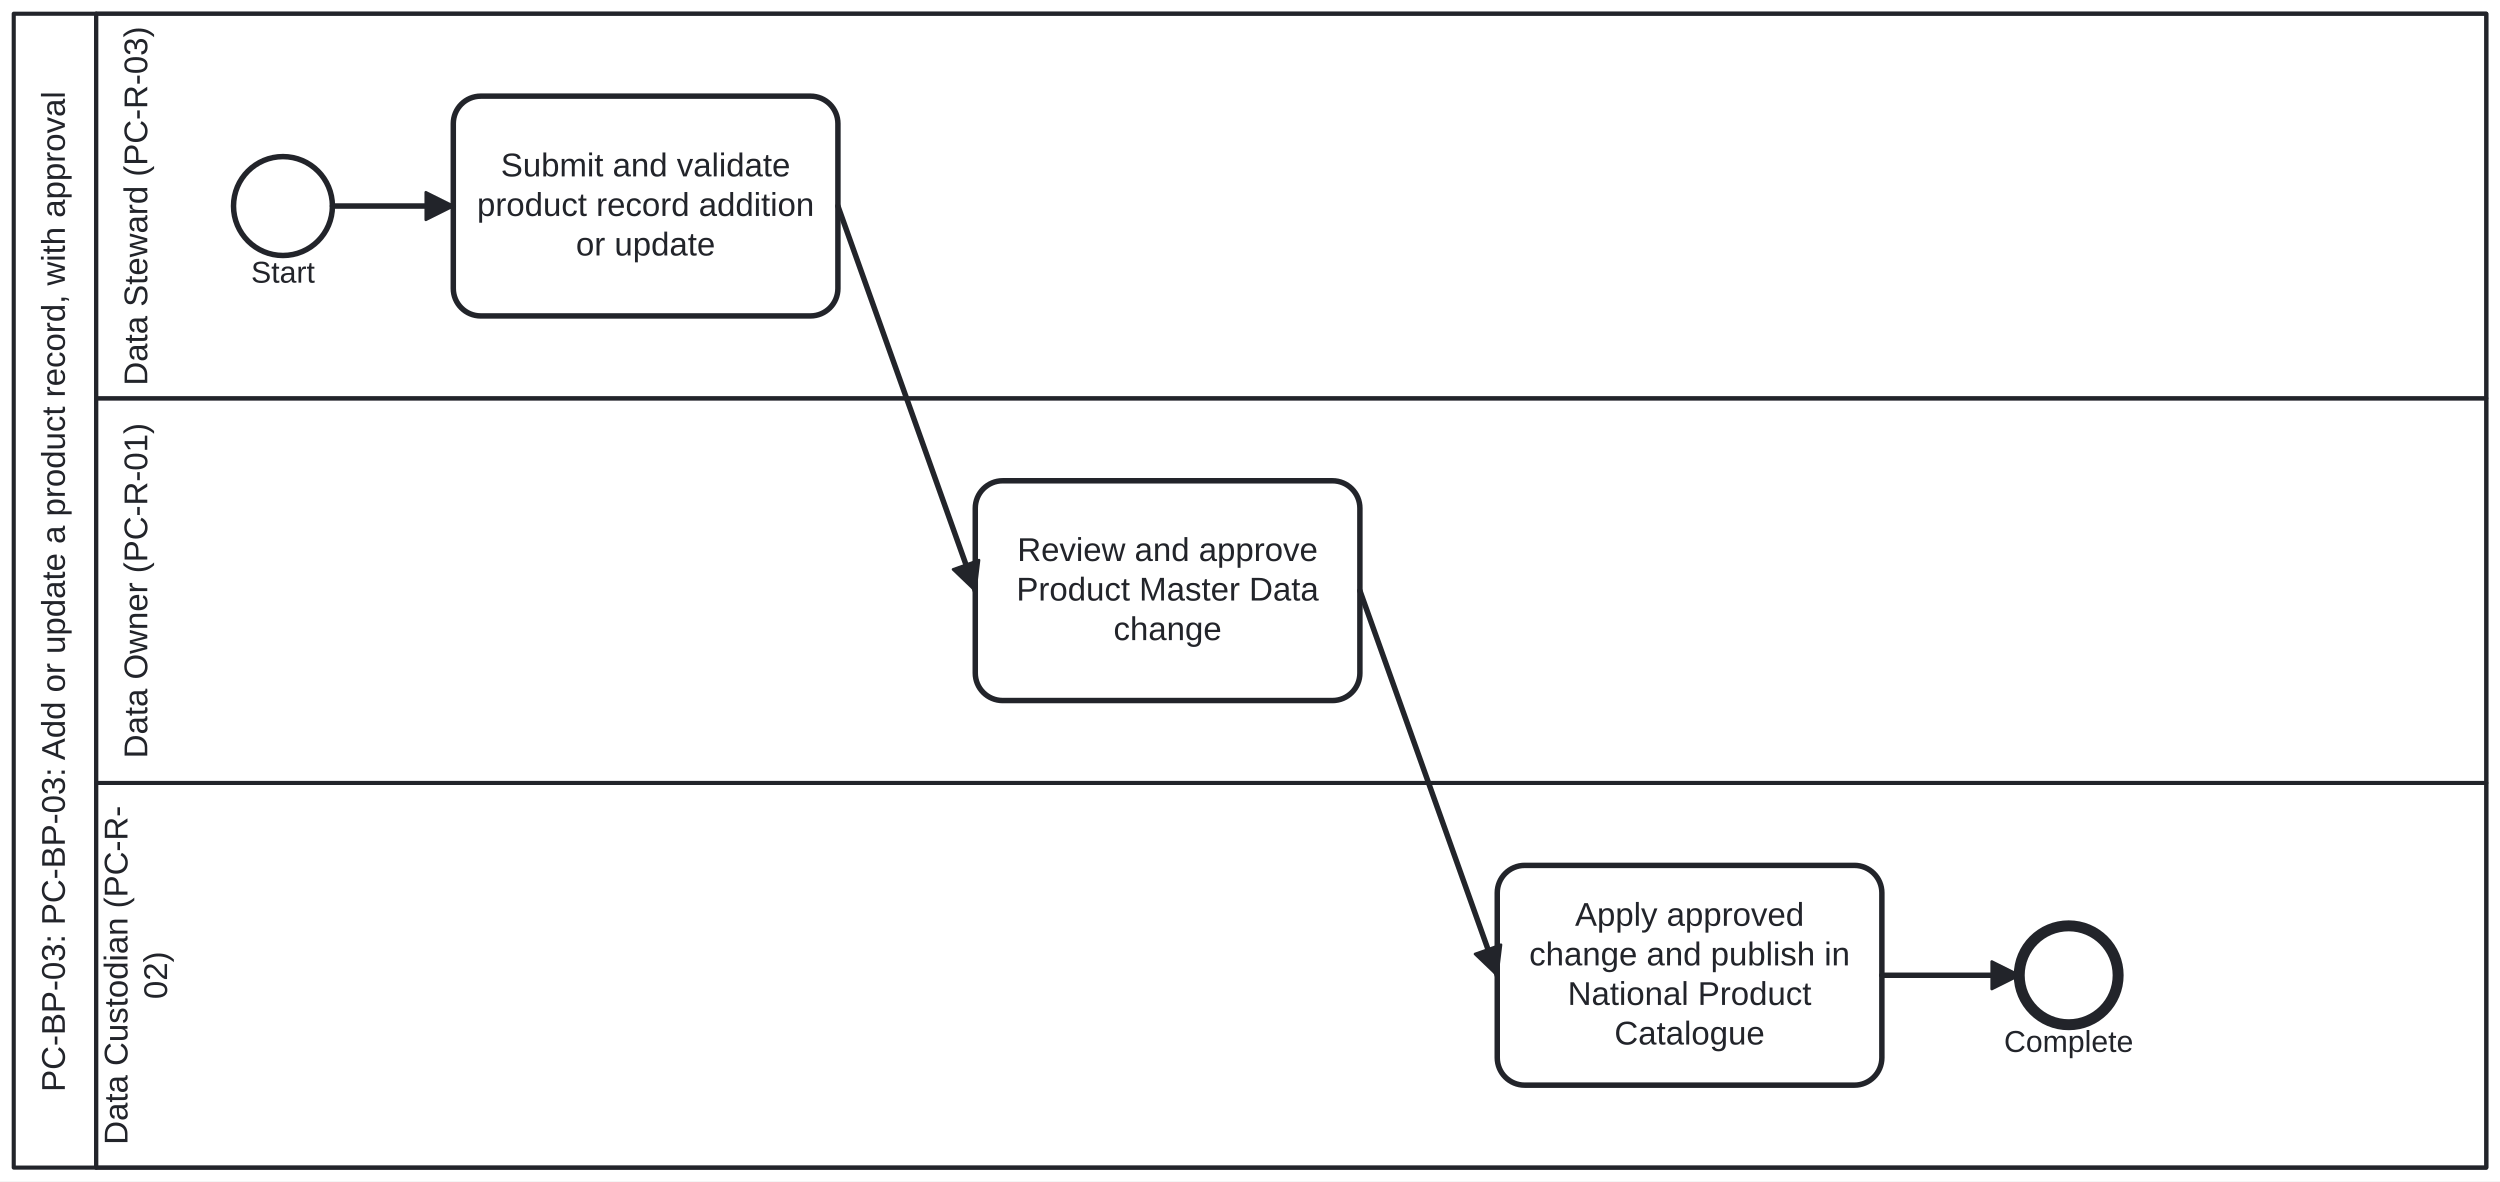
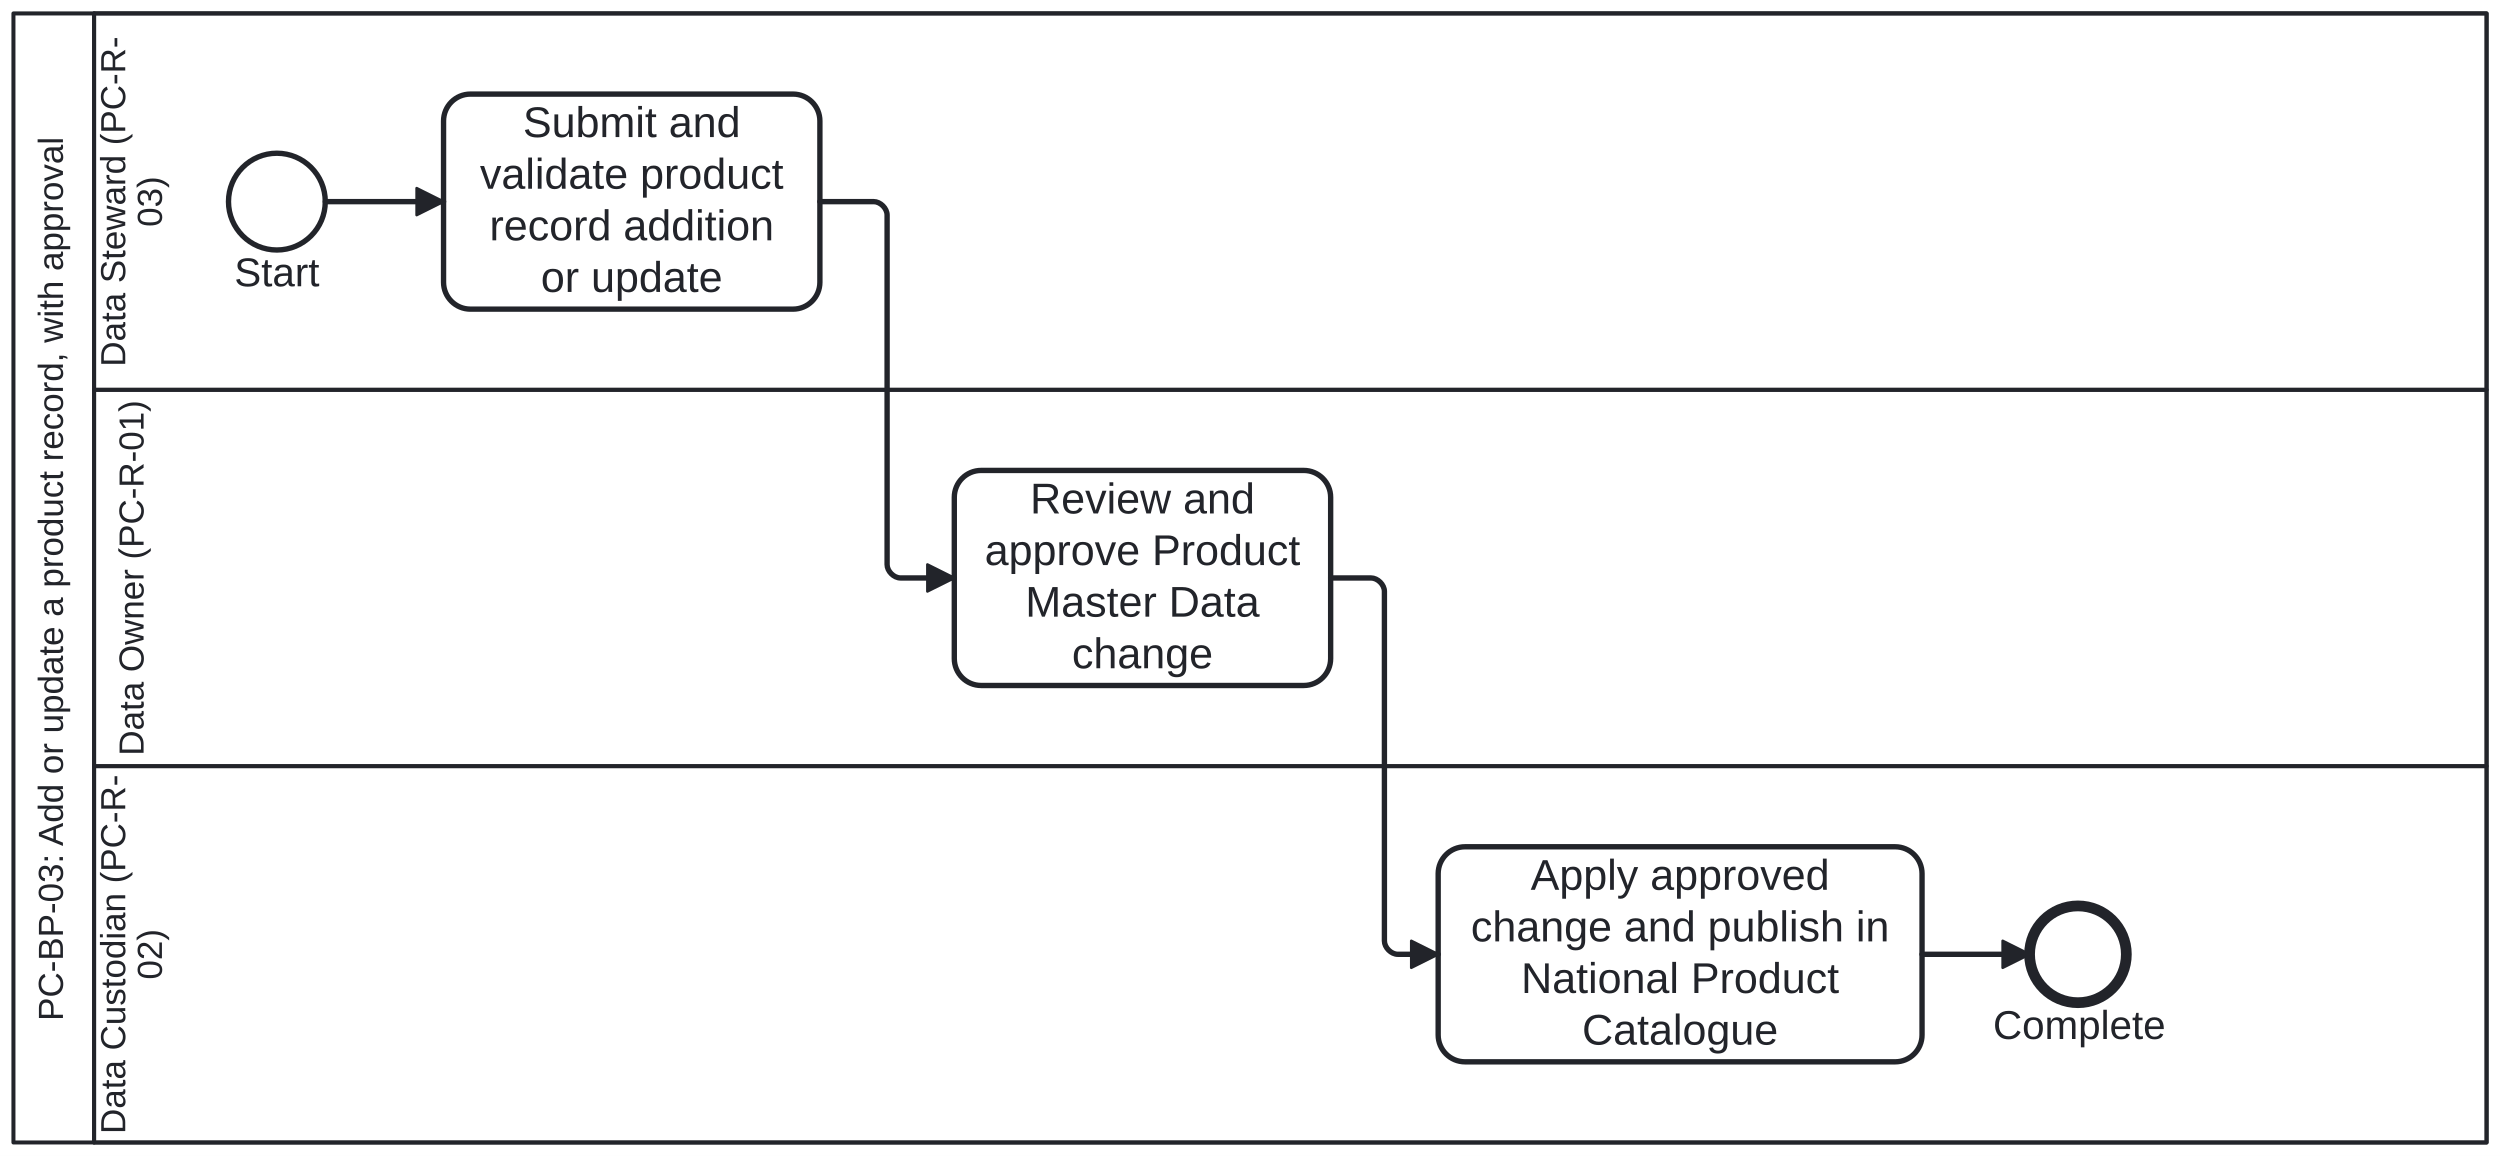
- <svg xmlns="http://www.w3.org/2000/svg" width="100%" style="max-width:100%;height:auto" viewBox="95 55 910 430" version="1.1">
-   <rect x="95" y="55" width="910" height="430" fill="#ffffff" />
+ <svg xmlns="http://www.w3.org/2000/svg" width="100%" style="max-width:100%;height:auto" viewBox="95 55 930 430" version="1.1">
+   <rect x="95" y="55" width="930" height="430" fill="#ffffff" />
  <g class="djs-group">
    <g class="djs-element djs-shape" data-element-id="Participant_PC_BP_03" style="display: block;" transform="matrix(1 0 0 1 100 60)">
      <g class="djs-visual">
-         <rect x="0" y="0" width="900" height="420" rx="0" ry="0" style="stroke-linecap: round; stroke-linejoin: round; stroke: rgb(34, 36, 42); stroke-width: 1.5px; fill: white; fill-opacity: 0.95;" />
+         <rect x="0" y="0" width="920" height="420" rx="0" ry="0" style="stroke-linecap: round; stroke-linejoin: round; stroke: rgb(34, 36, 42); stroke-width: 1.5px; fill: white; fill-opacity: 0.95;" />
        <path style="fill: none; stroke-linecap: round; stroke-linejoin: round; stroke: rgb(34, 36, 42); stroke-width: 1.5px;" d="M30,0L30,420" />
-         <text lineHeight="1.2" class="djs-label" style="font-family: Arial, sans-serif; font-size: 12px; font-weight: normal; fill: rgb(34, 36, 42);" transform="matrix(-1.83697e-16 -1 1 -1.83697e-16 0 420)">
-           <tspan x="27.574" y="18.6">PC-BP-03: PC-BP-03: Add or update a product record, with approval</tspan>
+         <text lineHeight="1.05" class="djs-label" transform="matrix(-1.83697e-16 -1 1 -1.83697e-16 0 420)" style="font-family: Arial, sans-serif; font-size: 13px; font-weight: normal; fill: rgb(34, 36, 42);">
+           <tspan x="45.243" y="18.413">PC-BP-03: Add or update a product record, with approval</tspan>
        </text>
      </g>
-       <rect class="djs-hit djs-hit-all" x="0" y="0" width="900" height="420" style="fill: none; stroke-opacity: 0; stroke: white; stroke-width: 15px;" />
+       <rect class="djs-hit djs-hit-all" x="0" y="0" width="920" height="420" style="fill: none; stroke-opacity: 0; stroke: white; stroke-width: 15px;" />
    </g>
    <g class="djs-children">
      <g class="djs-group">
        <g class="djs-element djs-shape" data-element-id="Lane_3" style="display: block;" transform="matrix(1 0 0 1 130 340)">
          <g class="djs-visual">
-             <rect x="0" y="0" width="870" height="140" rx="0" ry="0" style="stroke-linecap: round; stroke-linejoin: round; stroke: rgb(34, 36, 42); stroke-width: 1.5px; fill: white; fill-opacity: 0.25;" />
-             <text lineHeight="1.2" class="djs-label" style="font-family: Arial, sans-serif; font-size: 12px; font-weight: normal; fill: rgb(34, 36, 42);" transform="matrix(-1.83697e-16 -1 1 -1.83697e-16 0 140)">
-               <tspan x="8.312" y="11.4">Data Custodian (PC-R-</tspan>
-               <tspan x="61.328" y="25.8">02)</tspan>
+             <rect x="0" y="0" width="890" height="140" rx="0" ry="0" style="stroke-linecap: round; stroke-linejoin: round; stroke: rgb(34, 36, 42); stroke-width: 1.5px; fill: white; fill-opacity: 0.25;" />
+             <text lineHeight="1.05" class="djs-label" transform="matrix(-1.83697e-16 -1 1 -1.83697e-16 0 140)" style="font-family: Arial, sans-serif; font-size: 13px; font-weight: normal; fill: rgb(34, 36, 42);">
+               <tspan x="3.172" y="11.588">Data Custodian (PC-R-</tspan>
+               <tspan x="60.605" y="25.238">02)</tspan>
            </text>
          </g>
-           <rect class="djs-hit djs-hit-all" x="0" y="0" width="870" height="140" style="fill: none; stroke-opacity: 0; stroke: white; stroke-width: 15px;" />
+           <rect class="djs-hit djs-hit-all" x="0" y="0" width="890" height="140" style="fill: none; stroke-opacity: 0; stroke: white; stroke-width: 15px;" />
        </g>
      </g>
      <g class="djs-group">
        <g class="djs-element djs-shape" data-element-id="Lane_2" style="display: block;" transform="matrix(1 0 0 1 130 200)">
          <g class="djs-visual">
-             <rect x="0" y="0" width="870" height="140" rx="0" ry="0" style="stroke-linecap: round; stroke-linejoin: round; stroke: rgb(34, 36, 42); stroke-width: 1.5px; fill: white; fill-opacity: 0.25;" />
-             <text lineHeight="1.2" class="djs-label" style="font-family: Arial, sans-serif; font-size: 12px; font-weight: normal; fill: rgb(34, 36, 42);" transform="matrix(-1.83697e-16 -1 1 -1.83697e-16 0 140)">
-               <tspan x="8.986" y="18.6">Data Owner (PC-R-01)</tspan>
+             <rect x="0" y="0" width="890" height="140" rx="0" ry="0" style="stroke-linecap: round; stroke-linejoin: round; stroke: rgb(34, 36, 42); stroke-width: 1.5px; fill: white; fill-opacity: 0.25;" />
+             <text lineHeight="1.05" class="djs-label" transform="matrix(-1.83697e-16 -1 1 -1.83697e-16 0 140)" style="font-family: Arial, sans-serif; font-size: 13px; font-weight: normal; fill: rgb(34, 36, 42);">
+               <tspan x="3.902" y="18.413">Data Owner (PC-R-01)</tspan>
            </text>
          </g>
-           <rect class="djs-hit djs-hit-all" x="0" y="0" width="870" height="140" style="fill: none; stroke-opacity: 0; stroke: white; stroke-width: 15px;" />
+           <rect class="djs-hit djs-hit-all" x="0" y="0" width="890" height="140" style="fill: none; stroke-opacity: 0; stroke: white; stroke-width: 15px;" />
        </g>
      </g>
      <g class="djs-group">
        <g class="djs-element djs-shape" data-element-id="Lane_1" style="display: block;" transform="matrix(1 0 0 1 130 60)">
          <g class="djs-visual">
-             <rect x="0" y="0" width="870" height="140" rx="0" ry="0" style="stroke-linecap: round; stroke-linejoin: round; stroke: rgb(34, 36, 42); stroke-width: 1.5px; fill: white; fill-opacity: 0.25;" />
-             <text lineHeight="1.2" class="djs-label" style="font-family: Arial, sans-serif; font-size: 12px; font-weight: normal; fill: rgb(34, 36, 42);" transform="matrix(-1.83697e-16 -1 1 -1.83697e-16 0 140)">
-               <tspan x="4.647" y="18.6">Data Steward (PC-R-03)</tspan>
+             <rect x="0" y="0" width="890" height="140" rx="0" ry="0" style="stroke-linecap: round; stroke-linejoin: round; stroke: rgb(34, 36, 42); stroke-width: 1.5px; fill: white; fill-opacity: 0.25;" />
+             <text lineHeight="1.05" class="djs-label" transform="matrix(-1.83697e-16 -1 1 -1.83697e-16 0 140)" style="font-family: Arial, sans-serif; font-size: 13px; font-weight: normal; fill: rgb(34, 36, 42);">
+               <tspan x="8.596" y="11.588">Data Steward (PC-R-</tspan>
+               <tspan x="60.605" y="25.238">03)</tspan>
            </text>
          </g>
-           <rect class="djs-hit djs-hit-all" x="0" y="0" width="870" height="140" style="fill: none; stroke-opacity: 0; stroke: white; stroke-width: 15px;" />
+           <rect class="djs-hit djs-hit-all" x="0" y="0" width="890" height="140" style="fill: none; stroke-opacity: 0; stroke: white; stroke-width: 15px;" />
        </g>
      </g>
      <g class="djs-group">
        <g class="djs-element djs-shape" data-element-id="StartEvent_1" style="display: block;" transform="matrix(1 0 0 1 180 112)">
          <g class="djs-visual">
            <circle cx="18" cy="18" r="18" style="stroke-linecap: round; stroke-linejoin: round; stroke: rgb(34, 36, 42); stroke-width: 2px; fill: white; fill-opacity: 0.95;" />
          </g>
          <rect class="djs-hit djs-hit-all" x="0" y="0" width="36" height="36" style="fill: none; stroke-opacity: 0; stroke: white; stroke-width: 15px;" />
        </g>
      </g>
      <g class="djs-group">
-         <g class="djs-element djs-shape" data-element-id="StartEvent_1_label" style="display: block;" transform="matrix(1 0 0 1 186 148)">
+         <g class="djs-element djs-shape" data-element-id="StartEvent_1_label" style="display: block;" transform="matrix(1 0 0 1 182 148)">
          <g class="djs-visual">
-             <text lineHeight="1.2" class="djs-label" style="font-family: Arial, sans-serif; font-size: 11px; font-weight: normal; fill: rgb(34, 36, 42);">
-               <tspan x="0.385" y="9.9">Start</tspan>
+             <text lineHeight="1.2" class="djs-label" style="font-family: Arial, sans-serif; font-size: 15px; font-weight: normal; fill: rgb(34, 36, 42);">
+               <tspan x="0.161" y="13.5">Start</tspan>
            </text>
          </g>
-           <rect class="djs-hit djs-hit-all" x="0" y="0" width="24" height="14" style="fill: none; stroke-opacity: 0; stroke: white; stroke-width: 15px;" />
+           <rect class="djs-hit djs-hit-all" x="0" y="0" width="32" height="18" style="fill: none; stroke-opacity: 0; stroke: white; stroke-width: 15px;" />
        </g>
      </g>
      <g class="djs-group">
        <g class="djs-element djs-shape" data-element-id="Task_1" style="display: block;" transform="matrix(1 0 0 1 260 90)">
          <g class="djs-visual">
            <rect x="0" y="0" width="140" height="80" rx="10" ry="10" style="stroke-linecap: round; stroke-linejoin: round; stroke: rgb(34, 36, 42); stroke-width: 2px; fill: white; fill-opacity: 0.95;" />
-             <text lineHeight="1.2" class="djs-label" style="font-family: Arial, sans-serif; font-size: 12px; font-weight: normal; fill: rgb(34, 36, 42);">
-               <tspan x="17.301" y="29.2">Submit and validate </tspan>
-               <tspan x="8.629" y="43.6">product record addition</tspan>
-               <tspan x="44.646" y="58">or update</tspan>
+             <text lineHeight="1.2" class="djs-label" style="font-family: Arial, sans-serif; font-size: 16px; font-weight: normal; fill: rgb(34, 36, 42);">
+               <tspan x="29.531" y="16">Submit and </tspan>
+               <tspan x="13.52" y="35.2">validate product </tspan>
+               <tspan x="17.078" y="54.4">record addition </tspan>
+               <tspan x="36.195" y="73.6">or update</tspan>
            </text>
          </g>
          <rect class="djs-hit djs-hit-all" x="0" y="0" width="140" height="80" style="fill: none; stroke-opacity: 0; stroke: white; stroke-width: 15px;" />
        </g>
      </g>
      <g class="djs-group">
        <g class="djs-element djs-shape" data-element-id="Task_2" style="display: block;" transform="matrix(1 0 0 1 450 230)">
          <g class="djs-visual">
            <rect x="0" y="0" width="140" height="80" rx="10" ry="10" style="stroke-linecap: round; stroke-linejoin: round; stroke: rgb(34, 36, 42); stroke-width: 2px; fill: white; fill-opacity: 0.95;" />
-             <text lineHeight="1.2" class="djs-label" style="font-family: Arial, sans-serif; font-size: 12px; font-weight: normal; fill: rgb(34, 36, 42);">
-               <tspan x="15.3" y="29.2">Review and approve </tspan>
-               <tspan x="14.978" y="43.6">Product Master Data </tspan>
-               <tspan x="50.315" y="58">change</tspan>
+             <text lineHeight="1.2" class="djs-label" style="font-family: Arial, sans-serif; font-size: 16px; font-weight: normal; fill: rgb(34, 36, 42);">
+               <tspan x="28.199" y="16">Review and </tspan>
+               <tspan x="11.297" y="35.2">approve Product </tspan>
+               <tspan x="26.43" y="54.4">Master Data </tspan>
+               <tspan x="43.754" y="73.6">change</tspan>
            </text>
          </g>
          <rect class="djs-hit djs-hit-all" x="0" y="0" width="140" height="80" style="fill: none; stroke-opacity: 0; stroke: white; stroke-width: 15px;" />
        </g>
      </g>
      <g class="djs-group">
-         <g class="djs-element djs-shape" data-element-id="Task_3" style="display: block;" transform="matrix(1 0 0 1 640 370)">
+         <g class="djs-element djs-shape" data-element-id="Task_3" style="display: block;" transform="matrix(1 0 0 1 630 370)">
          <g class="djs-visual">
-             <rect x="0" y="0" width="140" height="80" rx="10" ry="10" style="stroke-linecap: round; stroke-linejoin: round; stroke: rgb(34, 36, 42); stroke-width: 2px; fill: white; fill-opacity: 0.95;" />
-             <text lineHeight="1.2" class="djs-label" style="font-family: Arial, sans-serif; font-size: 12px; font-weight: normal; fill: rgb(34, 36, 42);">
-               <tspan x="28.305" y="22">Apply approved </tspan>
-               <tspan x="11.62" y="36.4">change and publish in </tspan>
-               <tspan x="25.642" y="50.8">National Product </tspan>
-               <tspan x="42.646" y="65.2">Catalogue</tspan>
+             <rect x="0" y="0" width="180" height="80" rx="10" ry="10" style="stroke-linecap: round; stroke-linejoin: round; stroke: rgb(34, 36, 42); stroke-width: 2px; fill: white; fill-opacity: 0.95;" />
+             <text lineHeight="1.2" class="djs-label" style="font-family: Arial, sans-serif; font-size: 16px; font-weight: normal; fill: rgb(34, 36, 42);">
+               <tspan x="34.406" y="16">Apply approved </tspan>
+               <tspan x="12.16" y="35.2">change and publish in </tspan>
+               <tspan x="30.855" y="54.4">National Product </tspan>
+               <tspan x="53.527" y="73.6">Catalogue</tspan>
            </text>
          </g>
-           <rect class="djs-hit djs-hit-all" x="0" y="0" width="140" height="80" style="fill: none; stroke-opacity: 0; stroke: white; stroke-width: 15px;" />
+           <rect class="djs-hit djs-hit-all" x="0" y="0" width="180" height="80" style="fill: none; stroke-opacity: 0; stroke: white; stroke-width: 15px;" />
        </g>
      </g>
      <g class="djs-group">
-         <g class="djs-element djs-shape" data-element-id="EndEvent_1" style="display: block;" transform="matrix(1 0 0 1 830 392)">
+         <g class="djs-element djs-shape" data-element-id="EndEvent_1" style="display: block;" transform="matrix(1 0 0 1 850 392)">
          <g class="djs-visual">
            <circle cx="18" cy="18" r="18" style="stroke-linecap: round; stroke-linejoin: round; stroke: rgb(34, 36, 42); stroke-width: 4px; fill: white; fill-opacity: 0.95;" />
          </g>
          <rect class="djs-hit djs-hit-all" x="0" y="0" width="36" height="36" style="fill: none; stroke-opacity: 0; stroke: white; stroke-width: 15px;" />
        </g>
      </g>
      <g class="djs-group">
-         <g class="djs-element djs-shape" data-element-id="EndEvent_1_label" style="display: block;" transform="matrix(1 0 0 1 824 428)">
+         <g class="djs-element djs-shape" data-element-id="EndEvent_1_label" style="display: block;" transform="matrix(1 0 0 1 836 428)">
          <g class="djs-visual">
-             <text lineHeight="1.2" class="djs-label" style="font-family: Arial, sans-serif; font-size: 11px; font-weight: normal; fill: rgb(34, 36, 42);">
-               <tspan x="0.461" y="9.9">Complete</tspan>
+             <text lineHeight="1.2" class="djs-label" style="font-family: Arial, sans-serif; font-size: 15px; font-weight: normal; fill: rgb(34, 36, 42);">
+               <tspan x="0.402" y="13.5">Complete</tspan>
            </text>
          </g>
-           <rect class="djs-hit djs-hit-all" x="0" y="0" width="48" height="14" style="fill: none; stroke-opacity: 0; stroke: white; stroke-width: 15px;" />
+           <rect class="djs-hit djs-hit-all" x="0" y="0" width="65" height="18" style="fill: none; stroke-opacity: 0; stroke: white; stroke-width: 15px;" />
        </g>
      </g>
      <g class="djs-group">
        <g class="djs-element djs-connection" data-element-id="Flow_0" style="display: block;">
          <g class="djs-visual">
            <defs>
              <marker id="bpmn-marker-1" viewBox="0 0 20 20" refX="11" refY="10" markerWidth="10" markerHeight="10" orient="auto">
                <path d="M 1 5 L 11 10 L 1 15 Z" style="stroke-linecap: round; stroke-linejoin: round; stroke: rgb(34, 36, 42); stroke-width: 1px; fill: rgb(34, 36, 42);" />
              </marker>
            </defs>
            <path data-corner-radius="5" style="fill: none; stroke-linecap: round; stroke-linejoin: round; stroke: rgb(34, 36, 42); stroke-width: 2px; marker-end: url('#bpmn-marker-1');" d="M216,130L260,130" />
          </g>
          <path d="M216,130L260,130" class="djs-hit djs-hit-stroke" style="fill: none; stroke-opacity: 0; stroke: white; stroke-width: 15px;" />
        </g>
      </g>
      <g class="djs-group">
        <g class="djs-element djs-connection" data-element-id="Flow_1" style="display: block;">
          <g class="djs-visual">
            <defs>
              <marker id="bpmn-marker-2" viewBox="0 0 20 20" refX="11" refY="10" markerWidth="10" markerHeight="10" orient="auto">
                <path d="M 1 5 L 11 10 L 1 15 Z" style="stroke-linecap: round; stroke-linejoin: round; stroke: rgb(34, 36, 42); stroke-width: 1px; fill: rgb(34, 36, 42);" />
              </marker>
            </defs>
-             <path data-corner-radius="5" style="fill: none; stroke-linecap: round; stroke-linejoin: round; stroke: rgb(34, 36, 42); stroke-width: 2px; marker-end: url('#bpmn-marker-2');" d="M400,130L450,270" />
+             <path data-corner-radius="5" style="fill: none; stroke-linecap: round; stroke-linejoin: round; stroke: rgb(34, 36, 42); stroke-width: 2px; marker-end: url('#bpmn-marker-2');" d="M400,130L420,130C422.5,130,425,132.5,425,135L425,265C425,267.5,427.5,270,430,270L450,270" />
          </g>
-           <path d="M400,130L450,270" class="djs-hit djs-hit-stroke" style="fill: none; stroke-opacity: 0; stroke: white; stroke-width: 15px;" />
+           <path d="M400,130L425,130L425,270L450,270" class="djs-hit djs-hit-stroke" style="fill: none; stroke-opacity: 0; stroke: white; stroke-width: 15px;" />
        </g>
      </g>
      <g class="djs-group">
        <g class="djs-element djs-connection" data-element-id="Flow_2" style="display: block;">
          <g class="djs-visual">
            <defs>
              <marker id="bpmn-marker-3" viewBox="0 0 20 20" refX="11" refY="10" markerWidth="10" markerHeight="10" orient="auto">
                <path d="M 1 5 L 11 10 L 1 15 Z" style="stroke-linecap: round; stroke-linejoin: round; stroke: rgb(34, 36, 42); stroke-width: 1px; fill: rgb(34, 36, 42);" />
              </marker>
            </defs>
-             <path data-corner-radius="5" style="fill: none; stroke-linecap: round; stroke-linejoin: round; stroke: rgb(34, 36, 42); stroke-width: 2px; marker-end: url('#bpmn-marker-3');" d="M590,270L640,410" />
+             <path data-corner-radius="5" style="fill: none; stroke-linecap: round; stroke-linejoin: round; stroke: rgb(34, 36, 42); stroke-width: 2px; marker-end: url('#bpmn-marker-3');" d="M590,270L605,270C607.5,270,610,272.5,610,275L610,405C610,407.5,612.5,410,615,410L630,410" />
          </g>
-           <path d="M590,270L640,410" class="djs-hit djs-hit-stroke" style="fill: none; stroke-opacity: 0; stroke: white; stroke-width: 15px;" />
+           <path d="M590,270L610,270L610,410L630,410" class="djs-hit djs-hit-stroke" style="fill: none; stroke-opacity: 0; stroke: white; stroke-width: 15px;" />
        </g>
      </g>
      <g class="djs-group">
        <g class="djs-element djs-connection" data-element-id="Flow_3" style="display: block;">
          <g class="djs-visual">
            <defs>
              <marker id="bpmn-marker-4" viewBox="0 0 20 20" refX="11" refY="10" markerWidth="10" markerHeight="10" orient="auto">
                <path d="M 1 5 L 11 10 L 1 15 Z" style="stroke-linecap: round; stroke-linejoin: round; stroke: rgb(34, 36, 42); stroke-width: 1px; fill: rgb(34, 36, 42);" />
              </marker>
            </defs>
-             <path data-corner-radius="5" style="fill: none; stroke-linecap: round; stroke-linejoin: round; stroke: rgb(34, 36, 42); stroke-width: 2px; marker-end: url('#bpmn-marker-4');" d="M780,410L830,410" />
+             <path data-corner-radius="5" style="fill: none; stroke-linecap: round; stroke-linejoin: round; stroke: rgb(34, 36, 42); stroke-width: 2px; marker-end: url('#bpmn-marker-4');" d="M810,410L850,410" />
          </g>
-           <path d="M780,410L830,410" class="djs-hit djs-hit-stroke" style="fill: none; stroke-opacity: 0; stroke: white; stroke-width: 15px;" />
+           <path d="M810,410L850,410" class="djs-hit djs-hit-stroke" style="fill: none; stroke-opacity: 0; stroke: white; stroke-width: 15px;" />
        </g>
      </g>
    </g>
  </g>
</svg>
